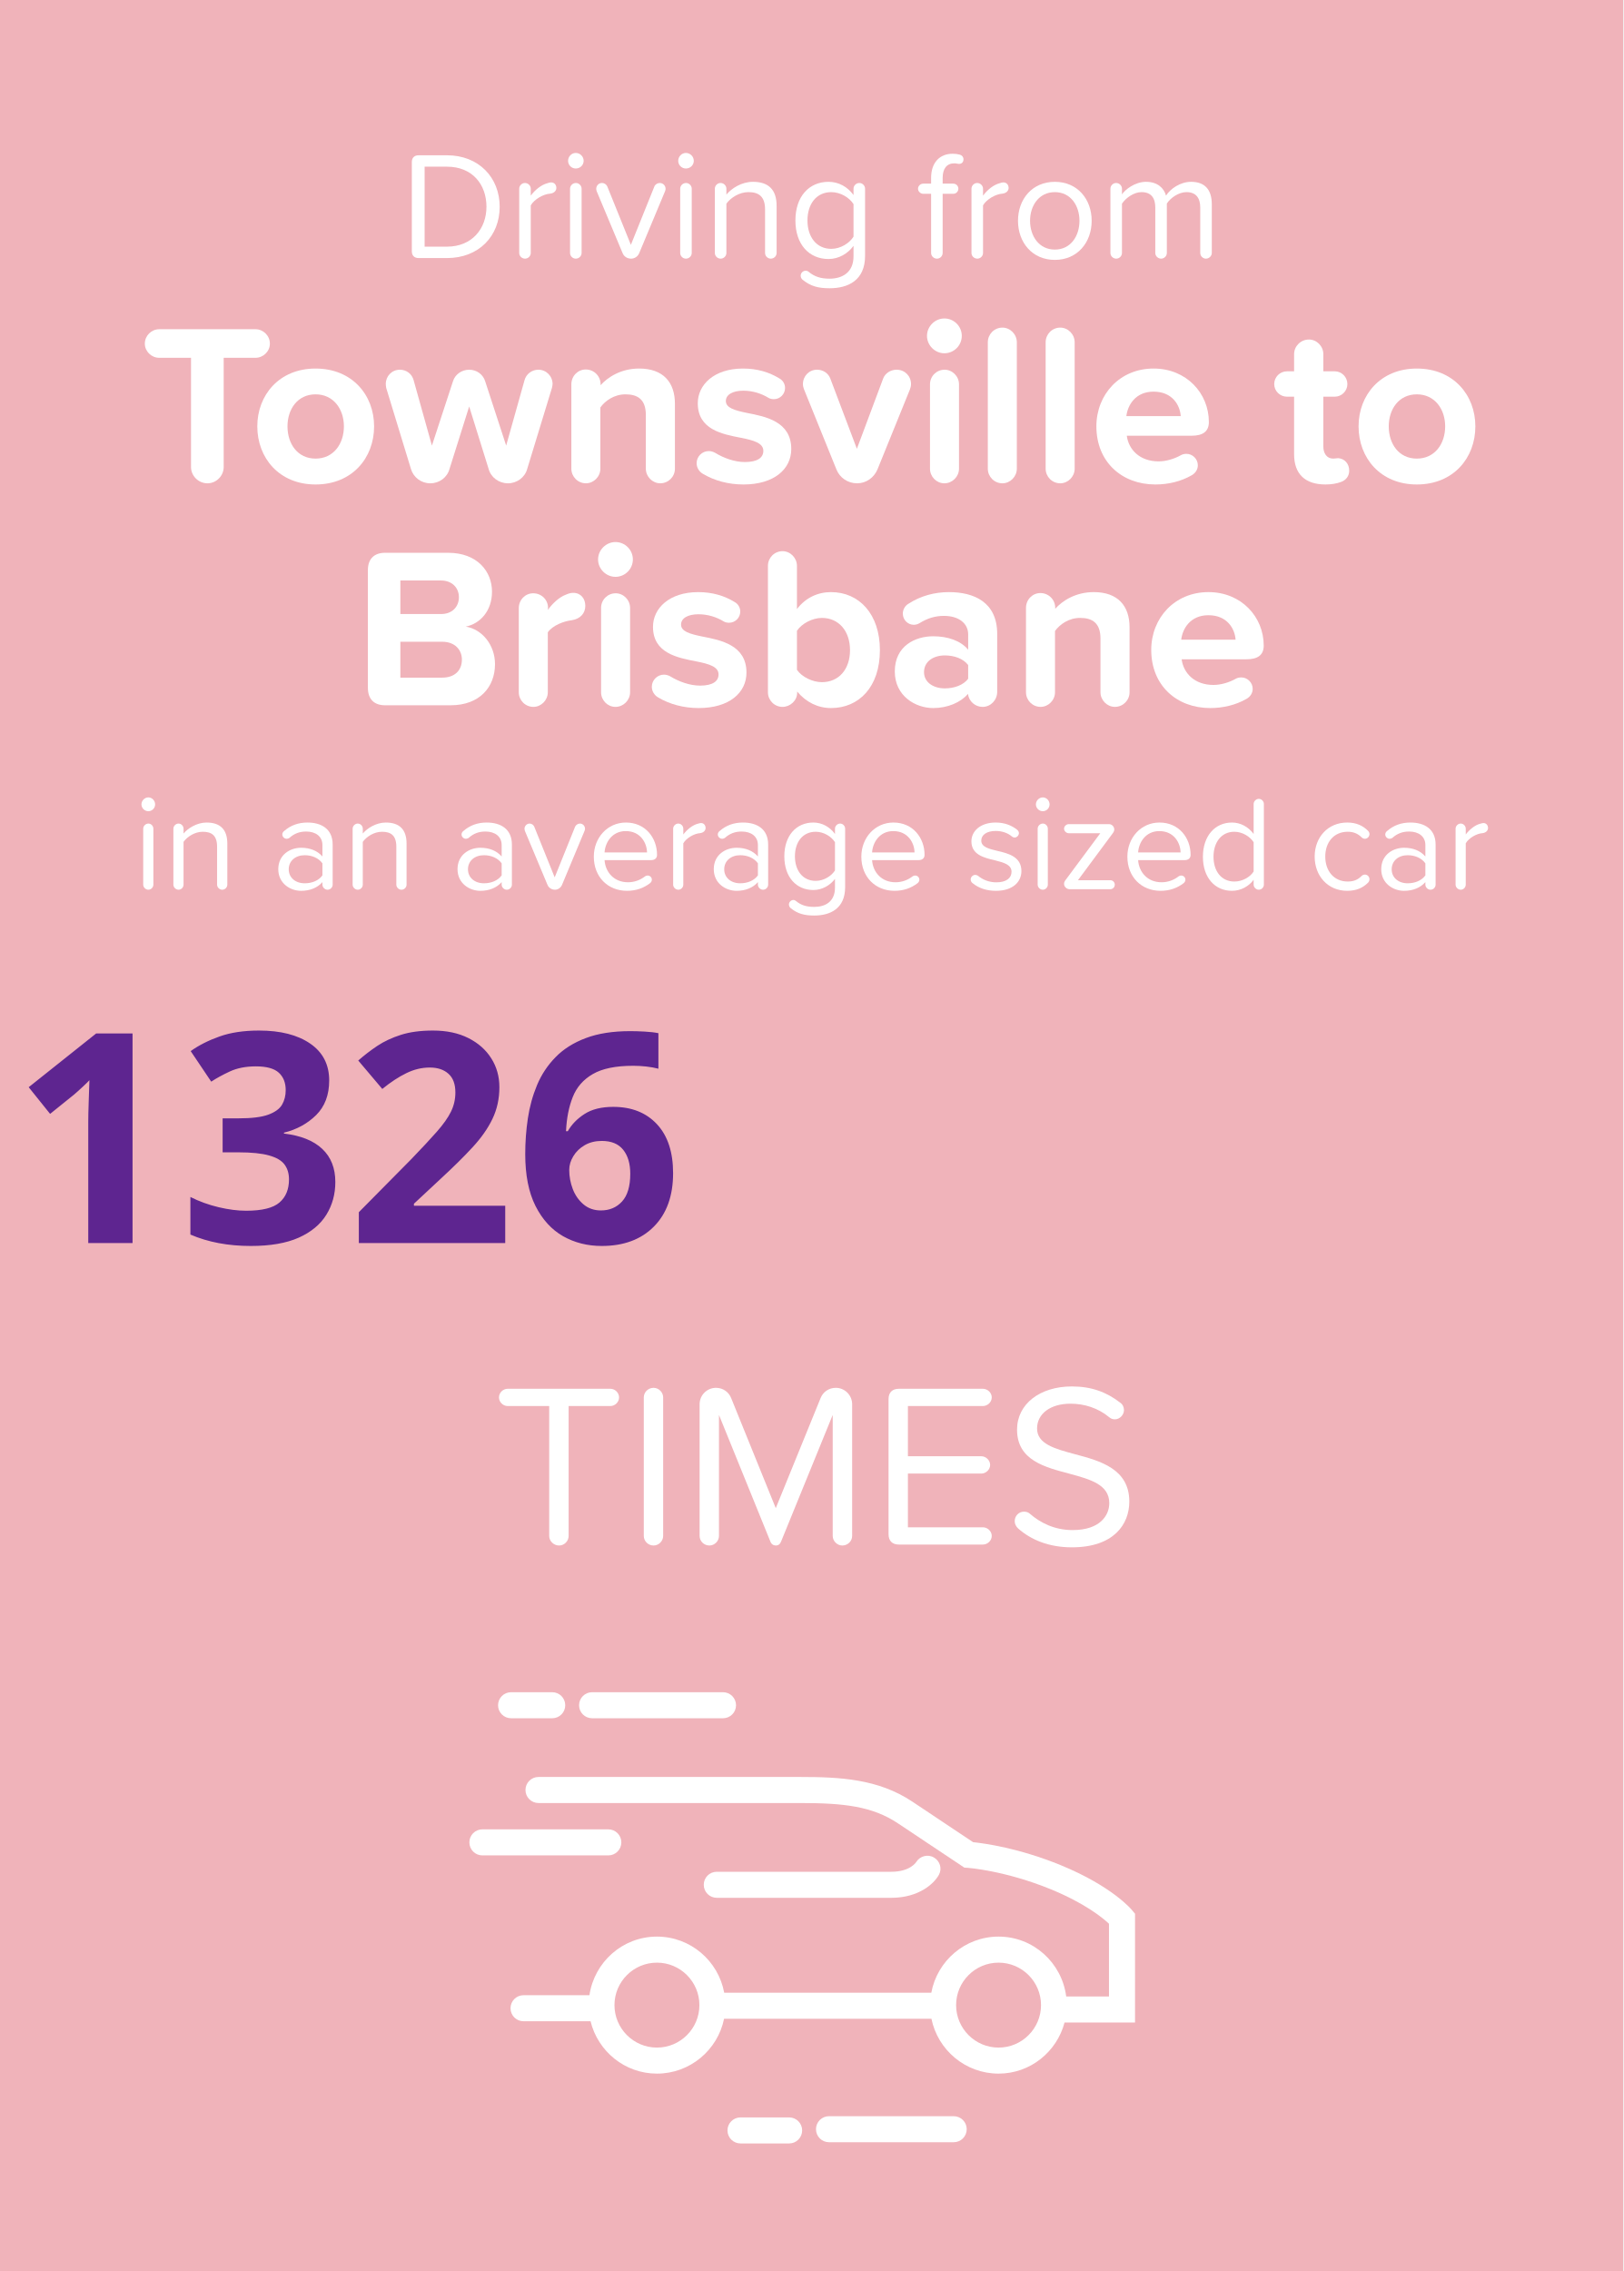
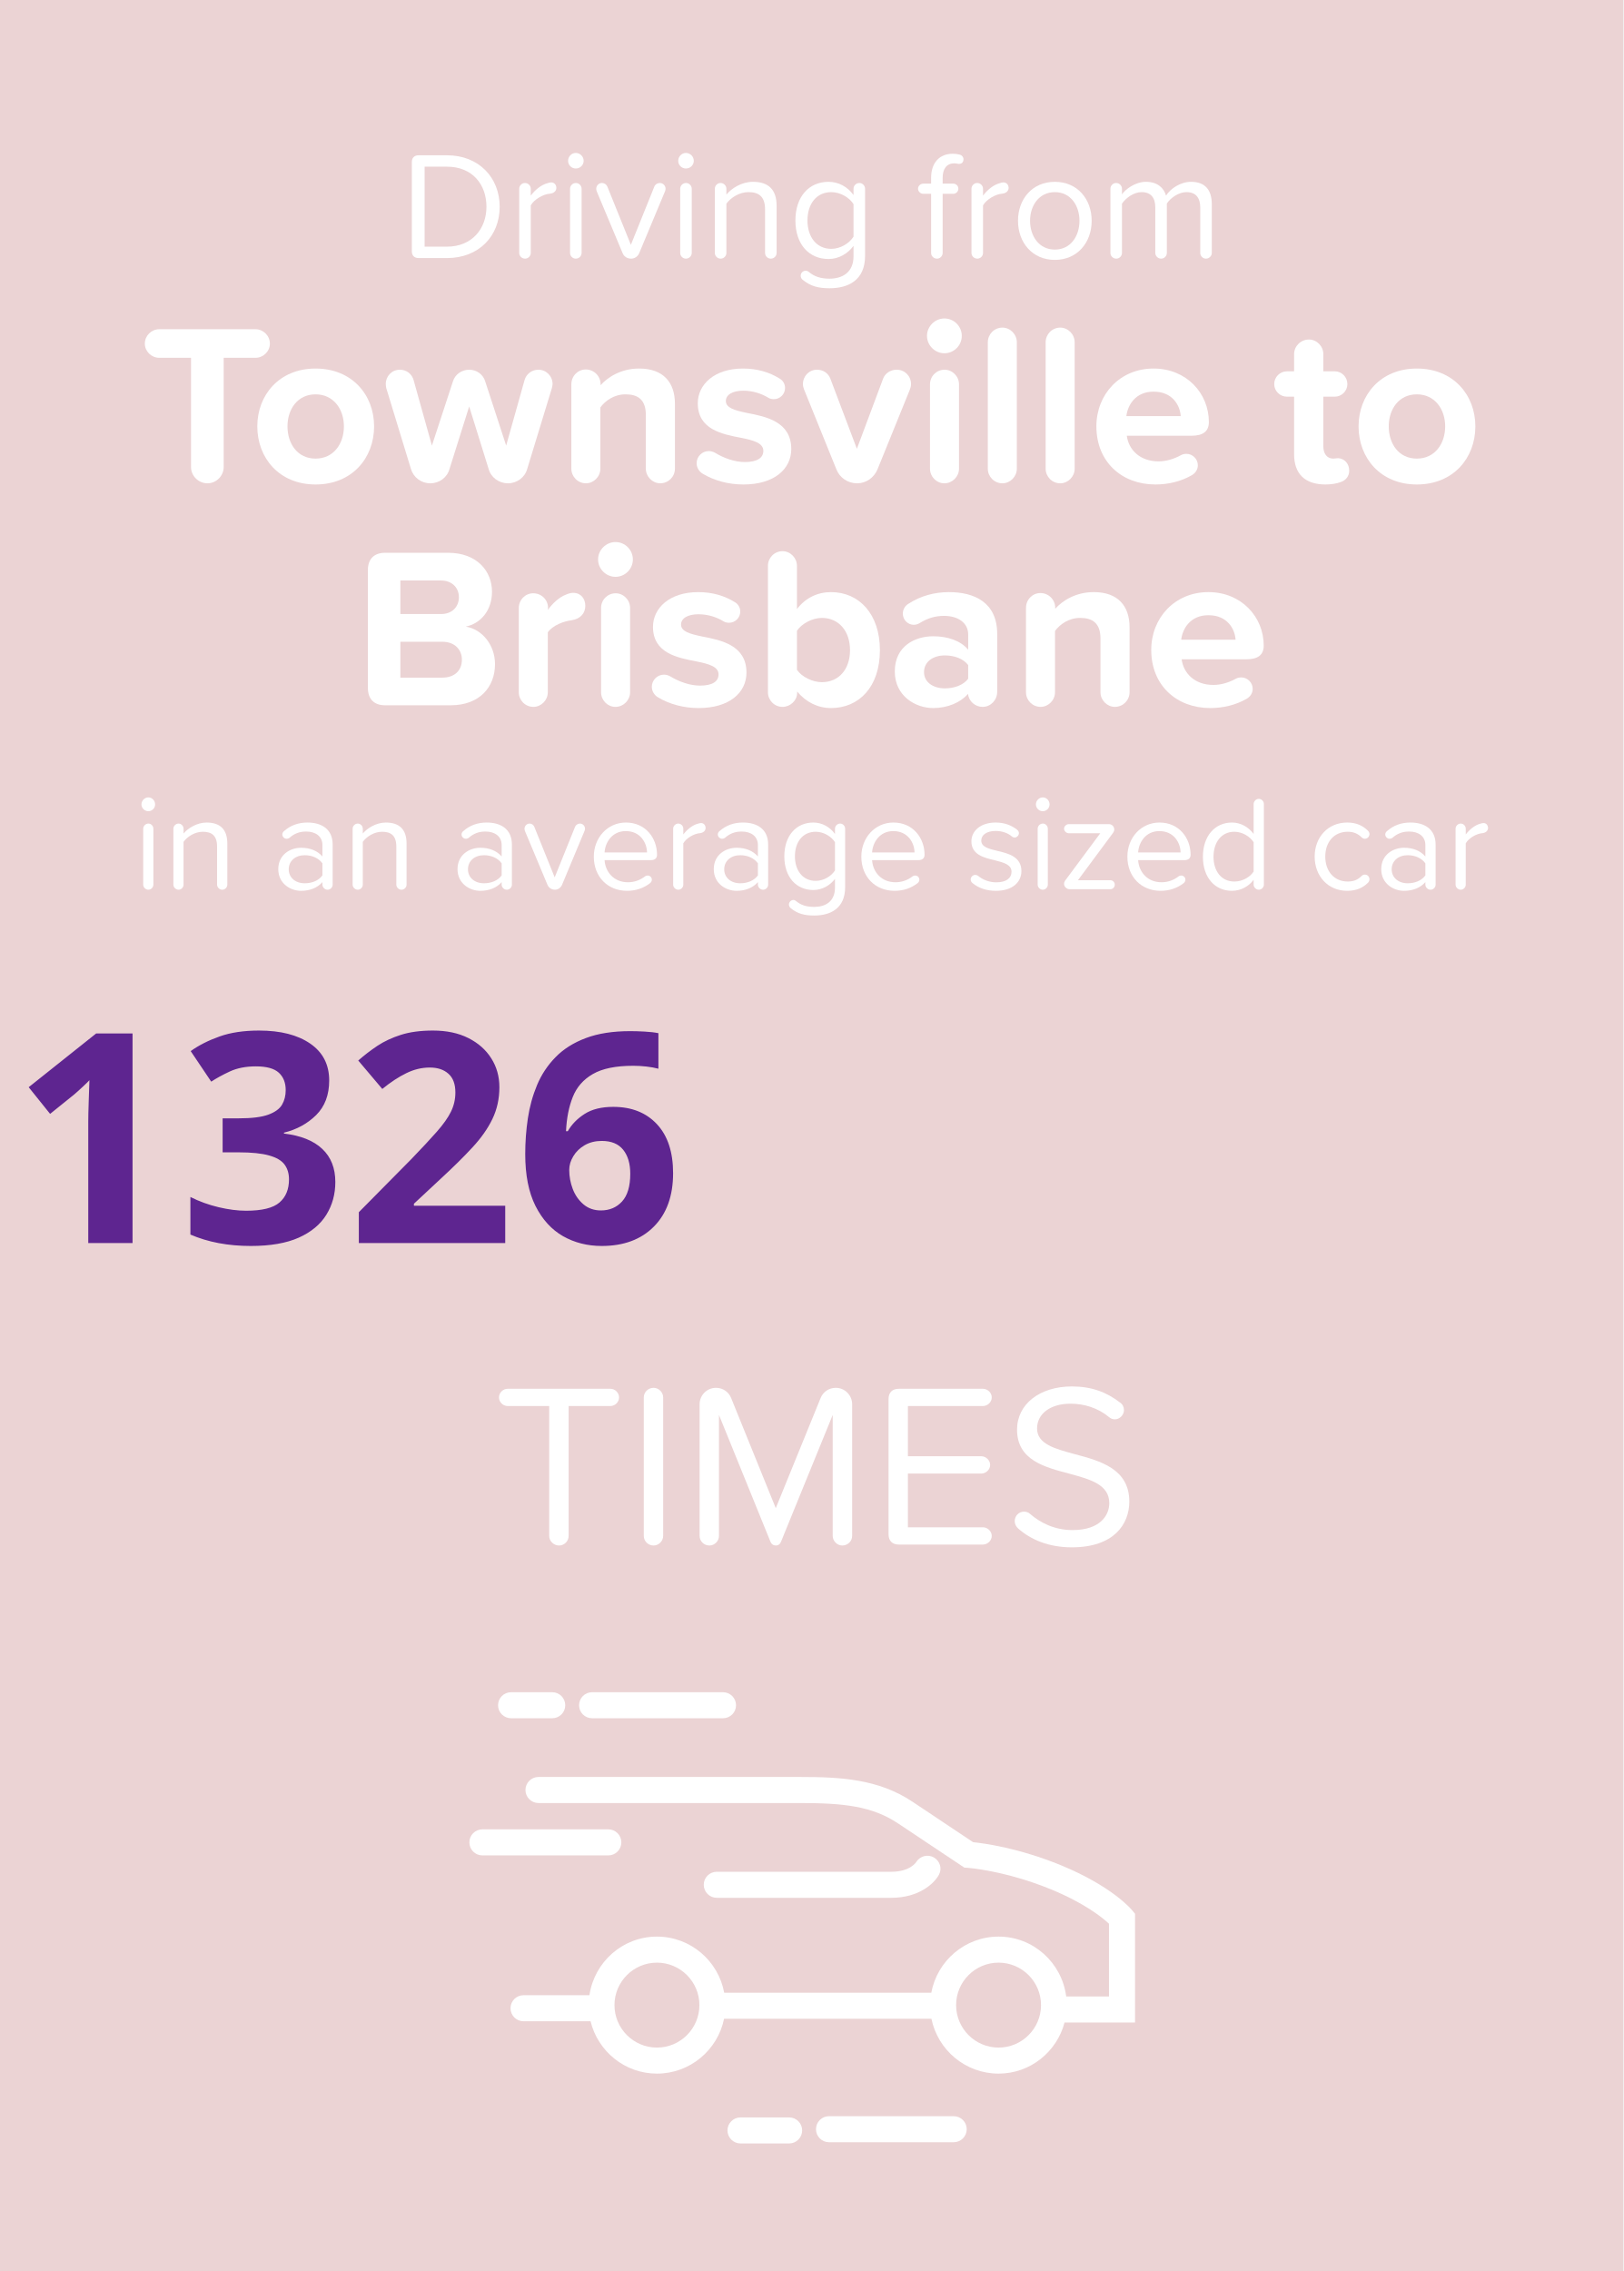
<svg xmlns="http://www.w3.org/2000/svg" xmlns:xlink="http://www.w3.org/1999/xlink" width="347pt" height="485.43pt" version="1.2" viewBox="0 0 347 485.43">
  <defs>
    <symbol id="glyph1-4" overflow="visible" />
    <symbol id="glyph4-4" overflow="visible" />
    <symbol id="glyph4-8" overflow="visible">
      <path d="m19.703-16.297c-2.312 0-4.453 1.516-5.344 2.953-0.453-1.641-1.844-2.953-4.281-2.953-2.375 0-4.516 1.703-5.141 2.688v-1.219c0-0.656-0.562-1.219-1.25-1.219-0.656 0-1.219 0.562-1.219 1.219v13.734c0 0.672 0.562 1.219 1.25 1.219 0.656 0 1.219-0.547 1.219-1.219v-10.531c0.859-1.281 2.578-2.469 4.188-2.469 2.078 0 2.938 1.281 2.938 3.297v9.703c0 0.672 0.578 1.219 1.25 1.219 0.656 0 1.219-0.547 1.219-1.219v-10.562c0.812-1.25 2.562-2.438 4.203-2.438 2.047 0 2.938 1.281 2.938 3.297v9.703c0 0.672 0.562 1.219 1.219 1.219s1.25-0.547 1.25-1.219v-10.406c0-3.188-1.547-4.797-4.438-4.797z" />
    </symbol>
    <symbol id="glyph4-9" overflow="visible">
      <path d="m3.688-19.141c0.922 0 1.688-0.719 1.688-1.641s-0.766-1.688-1.688-1.688c-0.891 0-1.641 0.766-1.641 1.688s0.75 1.641 1.641 1.641zm0 19.266c0.688 0 1.25-0.547 1.25-1.219v-13.734c0-0.656-0.562-1.219-1.219-1.219-0.688 0-1.25 0.562-1.25 1.219v13.734c0 0.672 0.562 1.219 1.219 1.219z" />
    </symbol>
    <symbol id="glyph4-11" overflow="visible">
      <path d="m9.422 0.391c4.844 0 7.875-3.75 7.875-8.359s-3.031-8.328-7.875-8.328-7.875 3.719-7.875 8.328 3.031 8.359 7.875 8.359zm0-2.203c-3.391 0-5.297-2.891-5.297-6.156 0-3.234 1.906-6.125 5.297-6.125s5.266 2.891 5.266 6.125c0 3.266-1.875 6.156-5.266 6.156z" />
    </symbol>
    <symbol id="glyph4-12" overflow="visible">
      <path d="m10.609-16.297c-2.438 0-4.578 1.406-5.672 2.734v-1.266c0-0.656-0.562-1.219-1.25-1.219-0.656 0-1.219 0.562-1.219 1.219v13.734c0 0.672 0.562 1.219 1.25 1.219 0.656 0 1.219-0.547 1.219-1.219v-10.531c0.922-1.281 2.766-2.469 4.719-2.469 2.141 0 3.547 0.891 3.547 3.688v9.312c0 0.672 0.562 1.219 1.219 1.219 0.703 0 1.25-0.547 1.25-1.219v-10.078c0-3.453-1.734-5.125-5.062-5.125z" />
    </symbol>
    <symbol id="glyph4-13" overflow="visible">
      <path d="m9.281-16.172c-0.25 0-0.453 0.062-0.781 0.172-1.281 0.328-2.609 1.375-3.562 2.656v-1.484c0-0.656-0.562-1.219-1.25-1.219-0.656 0-1.219 0.562-1.219 1.219v13.734c0 0.672 0.562 1.219 1.25 1.219 0.656 0 1.219-0.547 1.219-1.219v-10.172c0.734-1.281 2.672-2.406 4.125-2.5 0.859-0.094 1.344-0.625 1.344-1.219 0-0.625-0.391-1.188-1.125-1.188z" />
    </symbol>
    <symbol id="glyph4-18" overflow="visible">
      <path d="m9.328-22.094c-0.5-0.141-1-0.203-1.562-0.203-2.766 0-4.609 1.875-4.609 5.172v1.219h-1.672c-0.594 0-1.125 0.484-1.125 1.078s0.531 1.094 1.125 1.094h1.672v12.641c0 0.672 0.562 1.219 1.25 1.219 0.672 0 1.219-0.547 1.219-1.219v-12.641h2.281c0.594 0 1.078-0.5 1.078-1.094s-0.484-1.078-1.078-1.078h-2.281v-1.219c0-2.016 0.891-3.125 2.516-3.125 0.391 0 0.719 0.125 0.953 0.125 0.656 0 0.984-0.422 0.984-0.984 0-0.5-0.328-0.859-0.75-0.984z" />
    </symbol>
    <symbol id="glyph4-22" overflow="visible">
      <path d="m15.219-16.047c-0.688 0-1.25 0.562-1.25 1.219v1.359c-1.281-1.781-3.203-2.828-5.344-2.828-4.172 0-7.078 3.156-7.078 8.266 0 5.125 2.938 8.234 7.078 8.234 2.219 0 4.156-1.188 5.344-2.812v2.25c0 3.484-2.469 4.766-5.109 4.766-1.875 0-3.234-0.422-4.484-1.469-0.156-0.141-0.391-0.234-0.625-0.234-0.594 0-1.078 0.484-1.078 1.078 0 0.375 0.188 0.672 0.422 0.859 1.75 1.422 3.422 1.812 5.766 1.812 3.891 0 7.578-1.641 7.578-6.922v-14.359c0-0.656-0.562-1.219-1.219-1.219zm-6 14.078c-3.188 0-5.094-2.578-5.094-6.062 0-3.531 1.906-6.062 5.094-6.062 1.984 0 3.891 1.188 4.75 2.562v6.953c-0.859 1.391-2.766 2.609-4.75 2.609z" />
    </symbol>
    <symbol id="glyph4-23" overflow="visible">
      <path d="m4.016 0h6.062c6.812 0 11.266-4.703 11.266-10.969 0-6.219-4.453-11-11.266-11h-6.062c-0.922 0-1.453 0.531-1.453 1.453v19.062c0 0.922 0.531 1.453 1.453 1.453zm1.281-2.438v-17.094h4.781c5.438 0 8.438 3.812 8.438 8.562 0 4.703-3.094 8.531-8.438 8.531z" />
    </symbol>
    <symbol id="glyph4-24" overflow="visible">
      <path d="m14.234-16.047c-0.5 0-1 0.328-1.156 0.766l-5.016 12.453-5.031-12.453c-0.172-0.438-0.625-0.766-1.156-0.766-0.688 0-1.219 0.562-1.219 1.266 0 0.156 0.062 0.328 0.094 0.484l5.547 13.25c0.297 0.719 0.984 1.172 1.812 1.172 0.75 0 1.438-0.453 1.734-1.172l5.531-13.25c0.047-0.125 0.109-0.328 0.109-0.484 0-0.703-0.531-1.266-1.25-1.266z" />
    </symbol>
    <symbol id="glyph5-4" overflow="visible" />
    <symbol id="glyph7-1" overflow="visible">
      <path d="m14.234 0.203c1.141 0 2.047-0.953 2.047-2.047v-27.766h8.922c1 0 1.859-0.844 1.859-1.844s-0.859-1.844-1.859-1.844h-21.953c-1 0-1.859 0.844-1.859 1.844s0.859 1.844 1.859 1.844h8.875v27.766c0 1.094 0.953 2.047 2.109 2.047z" />
    </symbol>
    <symbol id="glyph7-3" overflow="visible">
      <path d="m6.094 0h17.969c1 0 1.891-0.844 1.891-1.844s-0.891-1.844-1.891-1.844h-16.031v-11.484h15.688c1 0 1.891-0.859 1.891-1.844 0-1-0.891-1.859-1.891-1.859h-15.688v-10.734h16.031c1 0 1.891-0.844 1.891-1.844s-0.891-1.844-1.891-1.844h-17.969c-1.406 0-2.203 0.797-2.203 2.203v28.891c0 1.406 0.797 2.203 2.203 2.203z" />
    </symbol>
    <symbol id="glyph7-4" overflow="visible">
      <path d="m3.188-3.438c2.75 2.438 6.594 4.031 11.484 4.031 8.984 0 12.281-4.938 12.281-9.781 0-6.984-6.188-8.688-11.625-10.125-4.25-1.156-8.094-2.156-8.094-5.5 0-3.141 2.844-5.297 7.141-5.297 2.953 0 5.891 0.906 8.297 2.906 0.297 0.25 0.688 0.438 1.188 0.438 1.047 0 1.953-0.938 1.953-1.984 0-0.656-0.297-1.25-0.844-1.609-2.906-2.234-6.094-3.438-10.297-3.438-6.828 0-11.719 3.75-11.719 9.234 0 6.547 5.938 8.031 11.281 9.438 4.391 1.203 8.438 2.297 8.438 6.281 0 2.547-1.906 5.75-7.844 5.75-3.844 0-6.891-1.547-9.141-3.5-0.297-0.297-0.797-0.438-1.25-0.438-1.094 0-1.984 0.891-1.984 2.031 0 0.609 0.297 1.156 0.734 1.562z" />
    </symbol>
    <symbol id="glyph7-5" overflow="visible">
      <path d="m5.984 0.203c1.109 0 2.047-0.953 2.047-2.047v-29.609c0-1.094-0.938-2.047-2.047-2.047-1.188 0-2.094 0.953-2.094 2.047v29.609c0 1.094 0.906 2.047 2.094 2.047z" />
    </symbol>
    <symbol id="glyph7-6" overflow="visible">
      <path d="m34.391 0.203c1.203 0 2.109-0.953 2.109-2.047v-28.156c0-1.906-1.547-3.5-3.5-3.5-1.5 0-2.75 0.906-3.25 2.203l-9.578 23.516-9.531-23.516c-0.5-1.297-1.75-2.203-3.25-2.203-1.953 0-3.5 1.594-3.5 3.5v28.156c0 1.094 0.906 2.047 2.094 2.047 1.109 0 2.047-0.953 2.047-2.047v-25.859l10.984 27.047c0.203 0.562 0.656 0.859 1.156 0.859 0.547 0 0.938-0.297 1.141-0.859l11.031-27.047v25.859c0 1.094 0.953 2.047 2.047 2.047z" />
    </symbol>
    <symbol id="glyph9-1" overflow="visible">
      <path d="m14.266 0.344c1.906 0 3.469-1.609 3.469-3.469v-23.359h6.797c1.656 0 3.078-1.359 3.078-3.031 0-1.703-1.422-3.078-3.078-3.078h-20.578c-1.656 0-3.078 1.375-3.078 3.078 0 1.672 1.422 3.031 3.078 3.031h6.797v23.359c0 1.859 1.562 3.469 3.516 3.469z" />
    </symbol>
    <symbol id="glyph9-2" overflow="visible">
      <path d="m14.016 0.594c7.828 0 12.516-5.672 12.516-12.422 0-6.688-4.688-12.359-12.516-12.359-7.766 0-12.453 5.672-12.453 12.359 0 6.75 4.688 12.422 12.453 12.422zm0-5.531c-3.859 0-6-3.172-6-6.891 0-3.656 2.141-6.844 6-6.844s6.062 3.188 6.062 6.844c0 3.719-2.203 6.891-6.062 6.891z" />
    </symbol>
    <symbol id="glyph9-3" overflow="visible">
      <path d="m27.109 0.344c1.906 0 3.625-1.266 4.109-3.078l5.281-17.297c0.047-0.25 0.141-0.594 0.141-0.828 0-1.719-1.359-3.078-3.031-3.078-1.453 0-2.625 0.969-2.969 2.25l-3.922 13.969-4.484-13.734c-0.438-1.469-1.812-2.484-3.422-2.484s-3.031 1.016-3.469 2.484l-4.5 13.734-3.906-13.969c-0.344-1.328-1.516-2.25-2.938-2.25-1.703 0-3.016 1.359-3.016 3.031 0 0.281 0.047 0.625 0.094 0.875l5.281 17.297c0.531 1.812 2.188 3.078 4.141 3.078s3.625-1.266 4.109-3.078l4.203-13.344 4.156 13.344c0.484 1.812 2.188 3.078 4.141 3.078z" />
    </symbol>
    <symbol id="glyph9-4" overflow="visible">
      <path d="m17.547-24.188c-3.859 0-6.703 1.859-8.219 3.562v-0.188c0-1.766-1.406-3.172-3.172-3.172-1.703 0-3.078 1.406-3.078 3.172v18.031c0 1.703 1.375 3.125 3.125 3.125 1.656 0 3.078-1.422 3.078-3.125v-13.094c1.031-1.422 2.938-2.797 5.375-2.797 2.641 0 4.344 1.125 4.344 4.406v11.484c0 1.703 1.422 3.125 3.078 3.125 1.766 0 3.141-1.422 3.141-3.125v-13.875c0-4.594-2.5-7.531-7.672-7.531z" />
    </symbol>
    <symbol id="glyph9-5" overflow="visible">
      <path d="m2.875-1.703c2.5 1.5 5.531 2.297 8.703 2.297 6.547 0 10.219-3.281 10.219-7.578 0-5.859-5.422-6.938-9.484-7.719-2.641-0.547-4.5-1.078-4.5-2.547 0-1.359 1.469-2.203 3.719-2.203 2 0 3.859 0.594 5.375 1.516 0.297 0.203 0.781 0.297 1.172 0.297 1.312 0 2.391-1.078 2.391-2.391 0-0.875-0.484-1.656-1.219-2.047-2.156-1.328-4.734-2.109-7.766-2.109-6.203 0-9.672 3.469-9.672 7.422 0 5.625 5.219 6.609 9.281 7.391 2.688 0.531 4.734 1.125 4.734 2.781 0 1.469-1.266 2.391-3.953 2.391-2.156 0-4.5-0.828-6.406-2-0.391-0.203-0.828-0.344-1.312-0.344-1.422 0-2.594 1.172-2.594 2.594 0 0.922 0.531 1.797 1.312 2.25z" />
    </symbol>
    <symbol id="glyph9-6" overflow="visible">
      <path d="m21.016-23.938c-1.281 0-2.453 0.734-2.891 1.906l-5.609 15-5.672-15c-0.438-1.172-1.562-1.906-2.844-1.906-1.703 0-3.016 1.359-3.016 3.078 0 0.391 0.094 0.781 0.234 1.125l6.938 17.141c0.688 1.719 2.391 2.938 4.406 2.938 1.953 0 3.609-1.219 4.344-2.938l6.938-17.094c0.141-0.344 0.25-0.781 0.25-1.172 0-1.719-1.328-3.078-3.078-3.078z" />
    </symbol>
    <symbol id="glyph9-7" overflow="visible">
      <path d="m6.156-27.453c2.047 0 3.719-1.672 3.719-3.719s-1.672-3.719-3.719-3.719c-2 0-3.719 1.672-3.719 3.719s1.719 3.719 3.719 3.719zm0 27.797c1.703 0 3.125-1.422 3.125-3.125v-18.031c0-1.719-1.422-3.125-3.078-3.125-1.75 0-3.125 1.406-3.125 3.125v18.031c0 1.703 1.375 3.125 3.078 3.125z" />
    </symbol>
    <symbol id="glyph9-8" overflow="visible">
      <path d="m6.203 0.344c1.656 0 3.078-1.422 3.078-3.125v-27.016c0-1.719-1.422-3.141-3.078-3.141-1.75 0-3.125 1.422-3.125 3.141v27.016c0 1.703 1.375 3.125 3.125 3.125z" />
    </symbol>
    <symbol id="glyph9-9" overflow="visible">
      <path d="m1.562-11.828c0 7.578 5.422 12.422 12.609 12.422 2.734 0 5.469-0.641 7.766-1.969 0.781-0.438 1.312-1.219 1.312-2.141 0-1.328-1.109-2.438-2.438-2.438-0.438 0-0.828 0.094-1.172 0.281-1.469 0.828-3.219 1.328-4.781 1.328-4.016 0-6.406-2.5-6.797-5.484h13.875c2.344 0 3.672-0.875 3.672-2.922 0-6.156-4.797-11.438-11.828-11.438-7.188 0-12.219 5.516-12.219 12.359zm12.219-7.422c4.094 0 5.672 2.984 5.812 5.234h-11.625c0.281-2.359 1.953-5.234 5.812-5.234z" />
    </symbol>
    <symbol id="glyph9-10" overflow="visible" />
    <symbol id="glyph9-11" overflow="visible">
      <path d="m13.688-5.031c-0.297 0-0.594 0.094-1.031 0.094-1.375 0-2.109-1.125-2.109-2.594v-10.641h2.453c1.469 0 2.688-1.219 2.688-2.688 0-1.516-1.219-2.734-2.688-2.734h-2.453v-3.672c0-1.703-1.406-3.125-3.078-3.125-1.75 0-3.172 1.422-3.172 3.125v3.672h-1.516c-1.516 0-2.734 1.219-2.734 2.734 0 1.469 1.219 2.688 2.734 2.688h1.516v12.312c0 4.203 2.344 6.453 6.703 6.453 1.312 0 2.391-0.203 3.219-0.5 1.078-0.344 1.859-1.219 1.859-2.438 0-1.469-0.938-2.594-2.391-2.688z" />
    </symbol>
    <symbol id="glyph9-12" overflow="visible">
      <path d="m6.891 0h14.016c6.203 0 9.484-3.906 9.484-8.797 0-4.109-2.781-7.469-6.25-8.016 3.078-0.625 5.609-3.359 5.609-7.469 0-4.344-3.172-8.312-9.375-8.312h-13.484c-2.344 0-3.672 1.328-3.672 3.672v25.203c0 2.406 1.328 3.719 3.672 3.719zm3.266-19.5v-7.172h8.703c2.344 0 3.812 1.562 3.812 3.562 0 2.094-1.469 3.609-3.812 3.609zm0 13.594v-7.672h8.953c2.734 0 4.203 1.75 4.203 3.812 0 2.344-1.562 3.859-4.203 3.859z" />
    </symbol>
    <symbol id="glyph9-13" overflow="visible">
      <path d="m14.703-24.031c-0.531 0-0.969 0.141-1.562 0.391-1.422 0.531-2.828 1.844-3.859 3.266l0.047-0.438c0-1.766-1.406-3.125-3.172-3.125-1.703 0-3.078 1.406-3.078 3.172v17.984c0 1.703 1.375 3.125 3.125 3.125 1.656 0 3.078-1.422 3.078-3.125v-12.812c1.031-1.5 3.469-2.391 5.078-2.578 1.953-0.297 2.938-1.562 2.938-3.078s-0.922-2.781-2.594-2.781z" />
    </symbol>
    <symbol id="glyph9-14" overflow="visible">
      <path d="m16.562-24.188c-2.781 0-5.422 1.172-7.281 3.625v-9.234c0-1.719-1.422-3.141-3.078-3.141-1.75 0-3.125 1.422-3.125 3.141v27.016c0 1.703 1.375 3.125 3.125 3.125 1.609 0 3.125-1.328 3.125-3.031v-0.25c1.906 2.297 4.453 3.531 7.234 3.531 5.969 0 10.453-4.5 10.453-12.375 0-7.719-4.438-12.406-10.453-12.406zm-1.953 19.25c-2 0-4.297-1.125-5.328-2.641v-8.344c1.031-1.562 3.328-2.75 5.328-2.75 3.609 0 6.016 2.797 6.016 6.891 0 4.109-2.406 6.844-6.016 6.844z" />
    </symbol>
    <symbol id="glyph9-15" overflow="visible">
      <path d="m13.141-24.188c-3.031 0-6.062 0.781-8.75 2.547-0.625 0.391-1.109 1.172-1.109 2.047 0 1.328 1.062 2.391 2.344 2.391 0.438 0 0.875-0.141 1.219-0.344 1.703-1.062 3.375-1.562 5.219-1.562 3.125 0 5.188 1.562 5.188 3.969v3.266c-1.562-1.906-4.344-2.875-7.484-2.875-3.75 0-8.203 2-8.203 7.516 0 5.281 4.453 7.828 8.203 7.828 3.078 0 5.875-1.188 7.438-3.031 0.188 1.609 1.562 2.781 3.125 2.781 1.75 0 3.125-1.469 3.125-3.219v-12.375c0-6.781-4.938-8.938-10.312-8.938zm-0.875 20.578c-2.438 0-4.453-1.281-4.453-3.469 0-2.297 2.016-3.578 4.453-3.578 2 0 3.953 0.688 4.984 2.062v2.922c-1.031 1.375-2.984 2.062-4.984 2.062z" />
    </symbol>
    <symbol id="glyph10-1" overflow="visible">
      <path d="m3.219-16.672c0.797 0 1.453-0.656 1.453-1.453 0-0.812-0.656-1.5-1.453-1.5-0.781 0-1.469 0.688-1.469 1.5 0 0.797 0.688 1.453 1.469 1.453zm0 16.781c0.594 0 1.078-0.516 1.078-1.078v-11.969c0-0.578-0.484-1.094-1.062-1.094-0.594 0-1.109 0.516-1.109 1.094v11.969c0 0.562 0.516 1.078 1.094 1.078z" />
    </symbol>
    <symbol id="glyph10-2" overflow="visible">
      <path d="m9.234-14.25c-2.125 0-4.016 1.25-4.938 2.344v-1.031c0-0.578-0.484-1.094-1.078-1.094-0.578 0-1.094 0.516-1.094 1.094v11.969c0 0.562 0.516 1.078 1.109 1.078 0.578 0 1.062-0.516 1.062-1.078v-9.156c0.812-1.125 2.422-2.156 4.109-2.156 1.859 0 3.062 0.75 3.062 3.188v8.125c0 0.562 0.516 1.078 1.094 1.078 0.609 0 1.094-0.516 1.094-1.078v-8.781c0-3.016-1.516-4.5-4.422-4.5z" />
    </symbol>
    <symbol id="glyph10-3" overflow="visible" />
    <symbol id="glyph10-4" overflow="visible">
      <path d="m7.609-14.25c-1.984 0-3.625 0.594-5.031 1.828-0.203 0.141-0.375 0.438-0.375 0.719 0 0.484 0.438 0.922 0.922 0.922 0.234 0 0.438-0.094 0.578-0.172 1.094-0.984 2.234-1.375 3.609-1.375 2.016 0 3.469 1.031 3.469 2.891v2.438c-1.078-1.234-2.656-1.859-4.562-1.859-2.344 0-4.875 1.484-4.875 4.578 0 3.016 2.531 4.625 4.875 4.625 1.906 0 3.5-0.656 4.562-1.859v0.547c0 0.562 0.516 1.078 1.094 1.078 0.609 0 1.094-0.516 1.094-1.078v-8.578c0-3.359-2.438-4.703-5.359-4.703zm-0.609 12.984c-2.016 0-3.422-1.234-3.422-2.984 0-1.781 1.406-3.016 3.422-3.016 1.516 0 2.953 0.578 3.781 1.734v2.578c-0.828 1.141-2.266 1.688-3.781 1.688z" />
    </symbol>
    <symbol id="glyph10-5" overflow="visible">
      <path d="m12.391-14.031c-0.422 0-0.891 0.312-1.031 0.688l-4.359 10.812-4.359-10.812c-0.141-0.375-0.547-0.688-1-0.688-0.609 0-1.094 0.516-1.094 1.125 0 0.141 0.062 0.281 0.078 0.422l4.828 11.531c0.25 0.641 0.891 1.062 1.609 1.062 0.656 0 1.25-0.422 1.516-1.062l4.812-11.531c0.031-0.109 0.094-0.281 0.094-0.422 0-0.609-0.453-1.125-1.094-1.125z" />
    </symbol>
    <symbol id="glyph10-6" overflow="visible">
      <path d="m1.312-6.969c0 4.328 2.984 7.312 7.094 7.312 1.922 0 3.562-0.578 4.938-1.641 0.219-0.172 0.375-0.453 0.375-0.734 0-0.5-0.406-0.891-0.891-0.891-0.172 0-0.375 0.047-0.516 0.141-1.094 0.859-2.359 1.297-3.703 1.297-2.984 0-4.828-2.156-5-4.734h9.953c0.812 0 1.266-0.438 1.266-1.125 0-3.609-2.469-6.906-6.656-6.906-3.953 0-6.859 3.266-6.859 7.281zm6.828-5.453c3.156 0 4.516 2.531 4.547 4.562h-9.078c0.125-2.094 1.578-4.562 4.531-4.562z" />
    </symbol>
    <symbol id="glyph10-7" overflow="visible">
      <path d="m8.094-14.141c-0.234 0-0.406 0.062-0.688 0.141-1.125 0.281-2.297 1.234-3.109 2.297v-1.234c0-0.578-0.484-1.094-1.078-1.094-0.578 0-1.094 0.516-1.094 1.094v11.969c0 0.562 0.516 1.078 1.109 1.078 0.578 0 1.062-0.516 1.062-1.078v-8.844c0.641-1.125 2.328-2.094 3.594-2.172 0.75-0.094 1.172-0.578 1.172-1.094 0-0.547-0.344-1.062-0.969-1.062z" />
    </symbol>
    <symbol id="glyph10-8" overflow="visible">
      <path d="m13.25-14.031c-0.594 0-1.109 0.516-1.109 1.094v1.125c-1.094-1.5-2.766-2.438-4.625-2.438-3.641 0-6.203 2.781-6.203 7.219 0 4.484 2.594 7.203 6.203 7.203 1.922 0 3.609-1.031 4.625-2.375v1.859c0 3.047-2.125 4.125-4.422 4.125-1.641 0-2.812-0.344-3.906-1.25-0.141-0.125-0.344-0.234-0.547-0.234-0.516 0-0.969 0.453-0.969 0.969 0 0.312 0.172 0.609 0.375 0.781 1.516 1.234 3.016 1.578 5.047 1.578 3.391 0 6.594-1.469 6.594-6.062v-12.5c0-0.578-0.484-1.094-1.062-1.094zm-5.219 12.25c-2.781 0-4.453-2.203-4.453-5.25 0-3.062 1.672-5.25 4.453-5.25 1.719 0 3.359 1.031 4.109 2.234v6.031c-0.75 1.203-2.391 2.234-4.109 2.234z" />
    </symbol>
    <symbol id="glyph10-9" overflow="visible">
      <path d="m1.547-1.297c1.375 1.125 3.078 1.641 5 1.641 3.578 0 5.438-1.891 5.438-4.219 0-3.062-2.781-3.781-5.188-4.328-1.812-0.438-3.391-0.828-3.391-2.188 0-1.234 1.188-2.062 3.078-2.062 1.438 0 2.641 0.469 3.5 1.203 0.141 0.125 0.375 0.203 0.547 0.203 0.484 0 0.922-0.453 0.922-0.938 0-0.297-0.172-0.547-0.375-0.719-1.125-0.891-2.609-1.547-4.594-1.547-3.297 0-5.188 1.859-5.188 4.016 0 2.859 2.688 3.516 5.047 4.062 1.859 0.469 3.531 0.922 3.531 2.438 0 1.359-1.125 2.266-3.25 2.266-1.547 0-2.922-0.562-3.922-1.406-0.172-0.109-0.375-0.188-0.578-0.188-0.516 0-0.984 0.453-0.984 0.969 0 0.312 0.156 0.625 0.406 0.797z" />
    </symbol>
    <symbol id="glyph10-10" overflow="visible">
      <path d="m2.5 0h8.719c0.516 0 0.938-0.438 0.938-0.969 0-0.516-0.422-0.953-0.938-0.953h-6.938l7.531-10.156c0.125-0.172 0.234-0.422 0.234-0.688 0-0.625-0.516-1.141-1.109-1.141h-8.641c-0.484 0-0.984 0.453-0.984 0.969s0.5 0.969 0.984 0.969h6.766l-7.516 10.125c-0.141 0.188-0.234 0.438-0.234 0.703 0 0.594 0.547 1.141 1.188 1.141z" />
    </symbol>
    <symbol id="glyph10-11" overflow="visible">
      <path d="m13.25-19.312c-0.562 0-1.094 0.516-1.094 1.094v6.406c-1.109-1.5-2.781-2.438-4.641-2.438-3.641 0-6.203 2.891-6.203 7.312 0 4.5 2.594 7.281 6.203 7.281 1.953 0 3.641-1 4.641-2.359v1.047c0 0.562 0.531 1.078 1.094 1.078 0.609 0 1.094-0.516 1.094-1.078v-17.25c0-0.578-0.484-1.094-1.094-1.094zm-5.219 17.672c-2.781 0-4.453-2.234-4.453-5.297 0-3.078 1.672-5.344 4.453-5.344 1.719 0 3.359 1.031 4.125 2.234v6.266c-0.766 1.203-2.406 2.141-4.125 2.141z" />
    </symbol>
    <symbol id="glyph10-12" overflow="visible">
      <path d="m1.312-6.969c0 4.125 2.812 7.312 6.953 7.312 2 0 3.359-0.656 4.438-1.719 0.172-0.141 0.328-0.469 0.328-0.75 0-0.547-0.438-1-0.984-1-0.25 0-0.516 0.109-0.688 0.281-0.859 0.891-1.812 1.203-2.984 1.203-2.953 0-4.797-2.266-4.797-5.328 0-3.078 1.844-5.312 4.797-5.312 1.172 0 2.125 0.344 3.016 1.234 0.141 0.141 0.406 0.266 0.656 0.266 0.547 0 0.984-0.469 0.984-1.016 0-0.281-0.156-0.531-0.328-0.703-1.078-1.062-2.438-1.75-4.438-1.75-4.141 0-6.953 3.172-6.953 7.281z" />
    </symbol>
    <filter id="alpha" x="0" y="0" width="1" height="1">
      <feColorMatrix in="SourceGraphic" values="0 0 0 0 1 0 0 0 0 1 0 0 0 0 1 0 0 0 1 0" />
    </filter>
    <mask id="mask2">
      <g filter="url(#alpha)">
        <rect width="1920" height="1080" fill-opacity=".34" />
      </g>
    </mask>
    <clipPath id="clip3">
      <rect width="349" height="488" />
    </clipPath>
    <g id="surface69433" clip-path="url(#clip3)">
-       <path d="m1 486.71h347v-485.43h-347z" fill="#f03d51" />
+       <path d="m1 486.71h347v-485.43h-347z" fill="rgb(225,155,158)" />
    </g>
  </defs>
  <g>
    <use transform="translate(-2597.3 -769.01)" x="364.232" y="447.486" width="100%" height="100%" fill="#5c238f" xlink:href="#glyph1-4" />
    <use transform="translate(-2597.3 -769.01)" x="789.607" y="435.017" width="100%" height="100%" fill="#ffffff" xlink:href="#glyph5-4" />
    <use transform="translate(-1 -1.2812)" width="100%" height="100%" mask="url(#mask2)" comp-op="screen" xlink:href="#surface69433" />
    <g fill="#fff">
      <path d="m242.65 409.07-0.637-0.766c-0.172-0.215-4.301-5.125-15.219-9.609-8.977-3.68-16.402-4.688-18.762-4.926l-13-8.672c-7.297-4.863-15.484-5.266-23.938-5.266h-55.973c-1.539 0-2.785 1.246-2.785 2.785s1.246 2.785 2.785 2.785h55.973c9.309 0 15.391 0.691 20.848 4.328l14.215 9.477 0.742 0.047c0.078 8e-3 7.981 0.578 17.781 4.598 7.231 2.969 11.012 6.051 12.398 7.348v15.547h-9.145c-0.922-7.195-7.016-12.793-14.457-12.793-7.168 0-13.125 5.184-14.379 11.992h-44.277c-1.254-6.809-7.211-11.992-14.379-11.992-7.352 0-13.394 5.461-14.43 12.527h-14.09c-1.539 0-2.781 1.246-2.781 2.785s1.242 2.781 2.781 2.781h14.328c1.562 6.406 7.312 11.195 14.191 11.195 7.074 0 12.992-5.047 14.352-11.727h44.332c1.359 6.68 7.277 11.727 14.352 11.727 6.781 0 12.449-4.66 14.105-10.93h15.066zm-102.21 28.605c-5.004 0-9.078-4.074-9.078-9.082 0-5 4.074-9.074 9.078-9.074 5.008 0 9.078 4.074 9.078 9.074 0 5.008-4.07 9.082-9.078 9.082m73.035 0c-5.008 0-9.078-4.074-9.078-9.082 0-5 4.07-9.074 9.078-9.074 5.004 0 9.074 4.074 9.074 9.074 0 5.008-4.07 9.082-9.074 9.082" />
      <path d="m153.23 405.66h37.316c5.945 0 9.195-3.098 10.184-4.938 0.711-1.32 0.219-2.93-1.082-3.68-1.312-0.773-2.992-0.305-3.781 0.973-0.055 0.086-1.344 2.078-5.32 2.078h-37.316c-1.539 0-2.781 1.242-2.781 2.781s1.242 2.785 2.781 2.785" />
      <path d="m132.83 393.81c0-1.539-1.246-2.785-2.785-2.785h-26.922c-1.539 0-2.781 1.246-2.781 2.785s1.242 2.785 2.781 2.785h26.922c1.539 0 2.785-1.246 2.785-2.785" />
      <path d="m203.88 452.34h-26.652c-1.539 0-2.785 1.242-2.785 2.781 0 1.539 1.246 2.785 2.785 2.785h26.652c1.539 0 2.785-1.246 2.785-2.785 0-1.539-1.246-2.781-2.785-2.781" />
      <path d="m168.7 452.6h-10.394c-1.539 0-2.785 1.242-2.785 2.781 0 1.539 1.246 2.785 2.785 2.785h10.394c1.539 0 2.785-1.246 2.785-2.785 0-1.539-1.246-2.781-2.785-2.781" />
      <path d="m126.58 367.28h27.984c1.539 0 2.785-1.242 2.785-2.781 0-1.539-1.246-2.785-2.785-2.785h-27.984c-1.539 0-2.785 1.246-2.785 2.785s1.246 2.781 2.785 2.781" />
      <path d="m109.26 367.28h8.797c1.539 0 2.781-1.242 2.781-2.781 0-1.539-1.242-2.785-2.781-2.785h-8.797c-1.539 0-2.785 1.246-2.785 2.785s1.246 2.781 2.785 2.781" />
      <use transform="translate(-1130 -558.28)" x="1235.282" y="888.431" width="100%" height="100%" xlink:href="#glyph7-1" />
      <use transform="translate(-1130 -558.28)" x="1263.74" y="888.431" width="100%" height="100%" xlink:href="#glyph7-5" />
      <use transform="translate(-1130 -558.28)" x="1275.672" y="888.431" width="100%" height="100%" xlink:href="#glyph7-6" />
      <use transform="translate(-1130 -558.28)" x="1316.063" y="888.431" width="100%" height="100%" xlink:href="#glyph7-3" />
      <use transform="translate(-1130 -558.28)" x="1344.471" y="888.431" width="100%" height="100%" xlink:href="#glyph7-4" />
      <use transform="translate(-1130 -558.28)" x="1317.398" y="613.441" width="100%" height="100%" xlink:href="#glyph4-4" />
      <use transform="translate(-1130 -558.28)" x="1389.846" y="661.244" width="100%" height="100%" xlink:href="#glyph9-10" />
      <use transform="translate(-1130 -558.28)" x="1446.919" y="661.244" width="100%" height="100%" xlink:href="#glyph9-10" />
      <use transform="translate(-1130 -558.28)" x="1180.747" y="748.35" width="100%" height="100%" xlink:href="#glyph10-3" />
      <use transform="translate(-1130 -558.28)" x="1219.065" y="748.35" width="100%" height="100%" xlink:href="#glyph10-3" />
      <use transform="translate(-1130 -558.28)" x="1328.972" y="748.35" width="100%" height="100%" xlink:href="#glyph10-3" />
      <use transform="translate(-1130 -558.28)" x="1402.339" y="748.35" width="100%" height="100%" xlink:href="#glyph10-3" />
      <use transform="translate(-1130 -558.28)" x="1215.479" y="613.441" width="100%" height="100%" xlink:href="#glyph4-23" />
      <use transform="translate(-1130 -558.28)" x="1238.53" y="613.441" width="100%" height="100%" xlink:href="#glyph4-13" />
      <use transform="translate(-1130 -558.28)" x="1249.397" y="613.441" width="100%" height="100%" xlink:href="#glyph4-9" />
      <use transform="translate(-1130 -558.28)" x="1256.806" y="613.441" width="100%" height="100%" xlink:href="#glyph4-24" />
      <use transform="translate(-1130 -558.28)" x="1272.943" y="613.441" width="100%" height="100%" xlink:href="#glyph4-9" />
      <use transform="translate(-1130 -558.28)" x="1280.352" y="613.441" width="100%" height="100%" xlink:href="#glyph4-12" />
      <use transform="translate(-1130 -558.28)" x="1298.496" y="613.441" width="100%" height="100%" xlink:href="#glyph4-22" />
      <use transform="translate(-1130 -558.28)" x="1325.895" y="613.441" width="100%" height="100%" xlink:href="#glyph4-18" />
      <use transform="translate(-1130 -558.28)" x="1335.214" y="613.441" width="100%" height="100%" xlink:href="#glyph4-13" />
      <use transform="translate(-1130 -558.28)" x="1346.081" y="613.441" width="100%" height="100%" xlink:href="#glyph4-11" />
      <use transform="translate(-1130 -558.28)" x="1364.917" y="613.441" width="100%" height="100%" xlink:href="#glyph4-8" />
      <use transform="translate(-1130 -558.28)" x="1160.085" y="661.244" width="100%" height="100%" xlink:href="#glyph9-1" />
      <use transform="translate(-1130 -558.28)" x="1183.443" y="661.244" width="100%" height="100%" xlink:href="#glyph9-2" />
      <use transform="translate(-1130 -558.28)" x="1211.491" y="661.244" width="100%" height="100%" xlink:href="#glyph9-3" />
      <use transform="translate(-1130 -558.28)" x="1249.067" y="661.244" width="100%" height="100%" xlink:href="#glyph9-4" />
      <use transform="translate(-1130 -558.28)" x="1277.36" y="661.244" width="100%" height="100%" xlink:href="#glyph9-5" />
      <use transform="translate(-1130 -558.28)" x="1300.668" y="661.244" width="100%" height="100%" xlink:href="#glyph9-6" />
      <use transform="translate(-1130 -558.28)" x="1325.736" y="661.244" width="100%" height="100%" xlink:href="#glyph9-7" />
      <use transform="translate(-1130 -558.28)" x="1338.098" y="661.244" width="100%" height="100%" xlink:href="#glyph9-8" />
      <use transform="translate(-1130 -558.28)" x="1350.461" y="661.244" width="100%" height="100%" xlink:href="#glyph9-8" />
      <use transform="translate(-1130 -558.28)" x="1362.824" y="661.244" width="100%" height="100%" xlink:href="#glyph9-9" />
      <use transform="translate(-1130 -558.28)" x="1402.355" y="661.244" width="100%" height="100%" xlink:href="#glyph9-11" />
      <use transform="translate(-1130 -558.28)" x="1418.871" y="661.244" width="100%" height="100%" xlink:href="#glyph9-2" />
      <use transform="translate(-1130 -558.28)" x="1205.431" y="709.033" width="100%" height="100%" xlink:href="#glyph9-12" />
      <use transform="translate(-1130 -558.28)" x="1237.829" y="709.033" width="100%" height="100%" xlink:href="#glyph9-13" />
      <use transform="translate(-1130 -558.28)" x="1255.42" y="709.033" width="100%" height="100%" xlink:href="#glyph9-7" />
      <use transform="translate(-1130 -558.28)" x="1267.783" y="709.033" width="100%" height="100%" xlink:href="#glyph9-5" />
      <use transform="translate(-1130 -558.28)" x="1291.091" y="709.033" width="100%" height="100%" xlink:href="#glyph9-14" />
      <use transform="translate(-1130 -558.28)" x="1319.725" y="709.033" width="100%" height="100%" xlink:href="#glyph9-15" />
      <use transform="translate(-1130 -558.28)" x="1346.259" y="709.033" width="100%" height="100%" xlink:href="#glyph9-4" />
      <use transform="translate(-1130 -558.28)" x="1374.551" y="709.033" width="100%" height="100%" xlink:href="#glyph9-9" />
      <use transform="translate(-1130 -558.28)" x="1158.49" y="748.35" width="100%" height="100%" xlink:href="#glyph10-1" />
      <use transform="translate(-1130 -558.28)" x="1164.943" y="748.35" width="100%" height="100%" xlink:href="#glyph10-2" />
      <use transform="translate(-1130 -558.28)" x="1188.147" y="748.35" width="100%" height="100%" xlink:href="#glyph10-4" />
      <use transform="translate(-1130 -558.28)" x="1203.262" y="748.35" width="100%" height="100%" xlink:href="#glyph10-2" />
      <use transform="translate(-1130 -558.28)" x="1226.465" y="748.35" width="100%" height="100%" xlink:href="#glyph10-4" />
      <use transform="translate(-1130 -558.28)" x="1241.58" y="748.35" width="100%" height="100%" xlink:href="#glyph10-5" />
      <use transform="translate(-1130 -558.28)" x="1255.634" y="748.35" width="100%" height="100%" xlink:href="#glyph10-6" />
      <use transform="translate(-1130 -558.28)" x="1271.781" y="748.35" width="100%" height="100%" xlink:href="#glyph10-7" />
      <use transform="translate(-1130 -558.28)" x="1281.246" y="748.35" width="100%" height="100%" xlink:href="#glyph10-4" />
      <use transform="translate(-1130 -558.28)" x="1296.361" y="748.35" width="100%" height="100%" xlink:href="#glyph10-8" />
      <use transform="translate(-1130 -558.28)" x="1312.824" y="748.35" width="100%" height="100%" xlink:href="#glyph10-6" />
      <use transform="translate(-1130 -558.28)" x="1336.372" y="748.35" width="100%" height="100%" xlink:href="#glyph10-9" />
      <use transform="translate(-1130 -558.28)" x="1349.708" y="748.35" width="100%" height="100%" xlink:href="#glyph10-1" />
      <use transform="translate(-1130 -558.28)" x="1356.162" y="748.35" width="100%" height="100%" xlink:href="#glyph10-10" />
      <use transform="translate(-1130 -558.28)" x="1369.699" y="748.35" width="100%" height="100%" xlink:href="#glyph10-6" />
      <use transform="translate(-1130 -558.28)" x="1385.847" y="748.35" width="100%" height="100%" xlink:href="#glyph10-11" />
      <use transform="translate(-1130 -558.28)" x="1409.738" y="748.35" width="100%" height="100%" xlink:href="#glyph10-12" />
      <use transform="translate(-1130 -558.28)" x="1423.936" y="748.35" width="100%" height="100%" xlink:href="#glyph10-4" />
      <use transform="translate(-1130 -558.28)" x="1439.051" y="748.35" width="100%" height="100%" xlink:href="#glyph10-7" />
    </g>
    <text id="superset_metric" x="172.06" y="265.702" fill="#5e2590" font-family="proxima_softregular" font-size="62.733px" font-weight="bold" stroke-width="5.228" text-anchor="middle" style="line-height:1.25" xml:space="preserve">
      <tspan x="172.06" y="265.702" fill="#5e2590" stroke-width="5.228">
        <tspan x="172.06" y="265.702" fill="#5e2590" stroke-width="5.228">1326</tspan>
      </tspan>
    </text>
  </g>
</svg>
